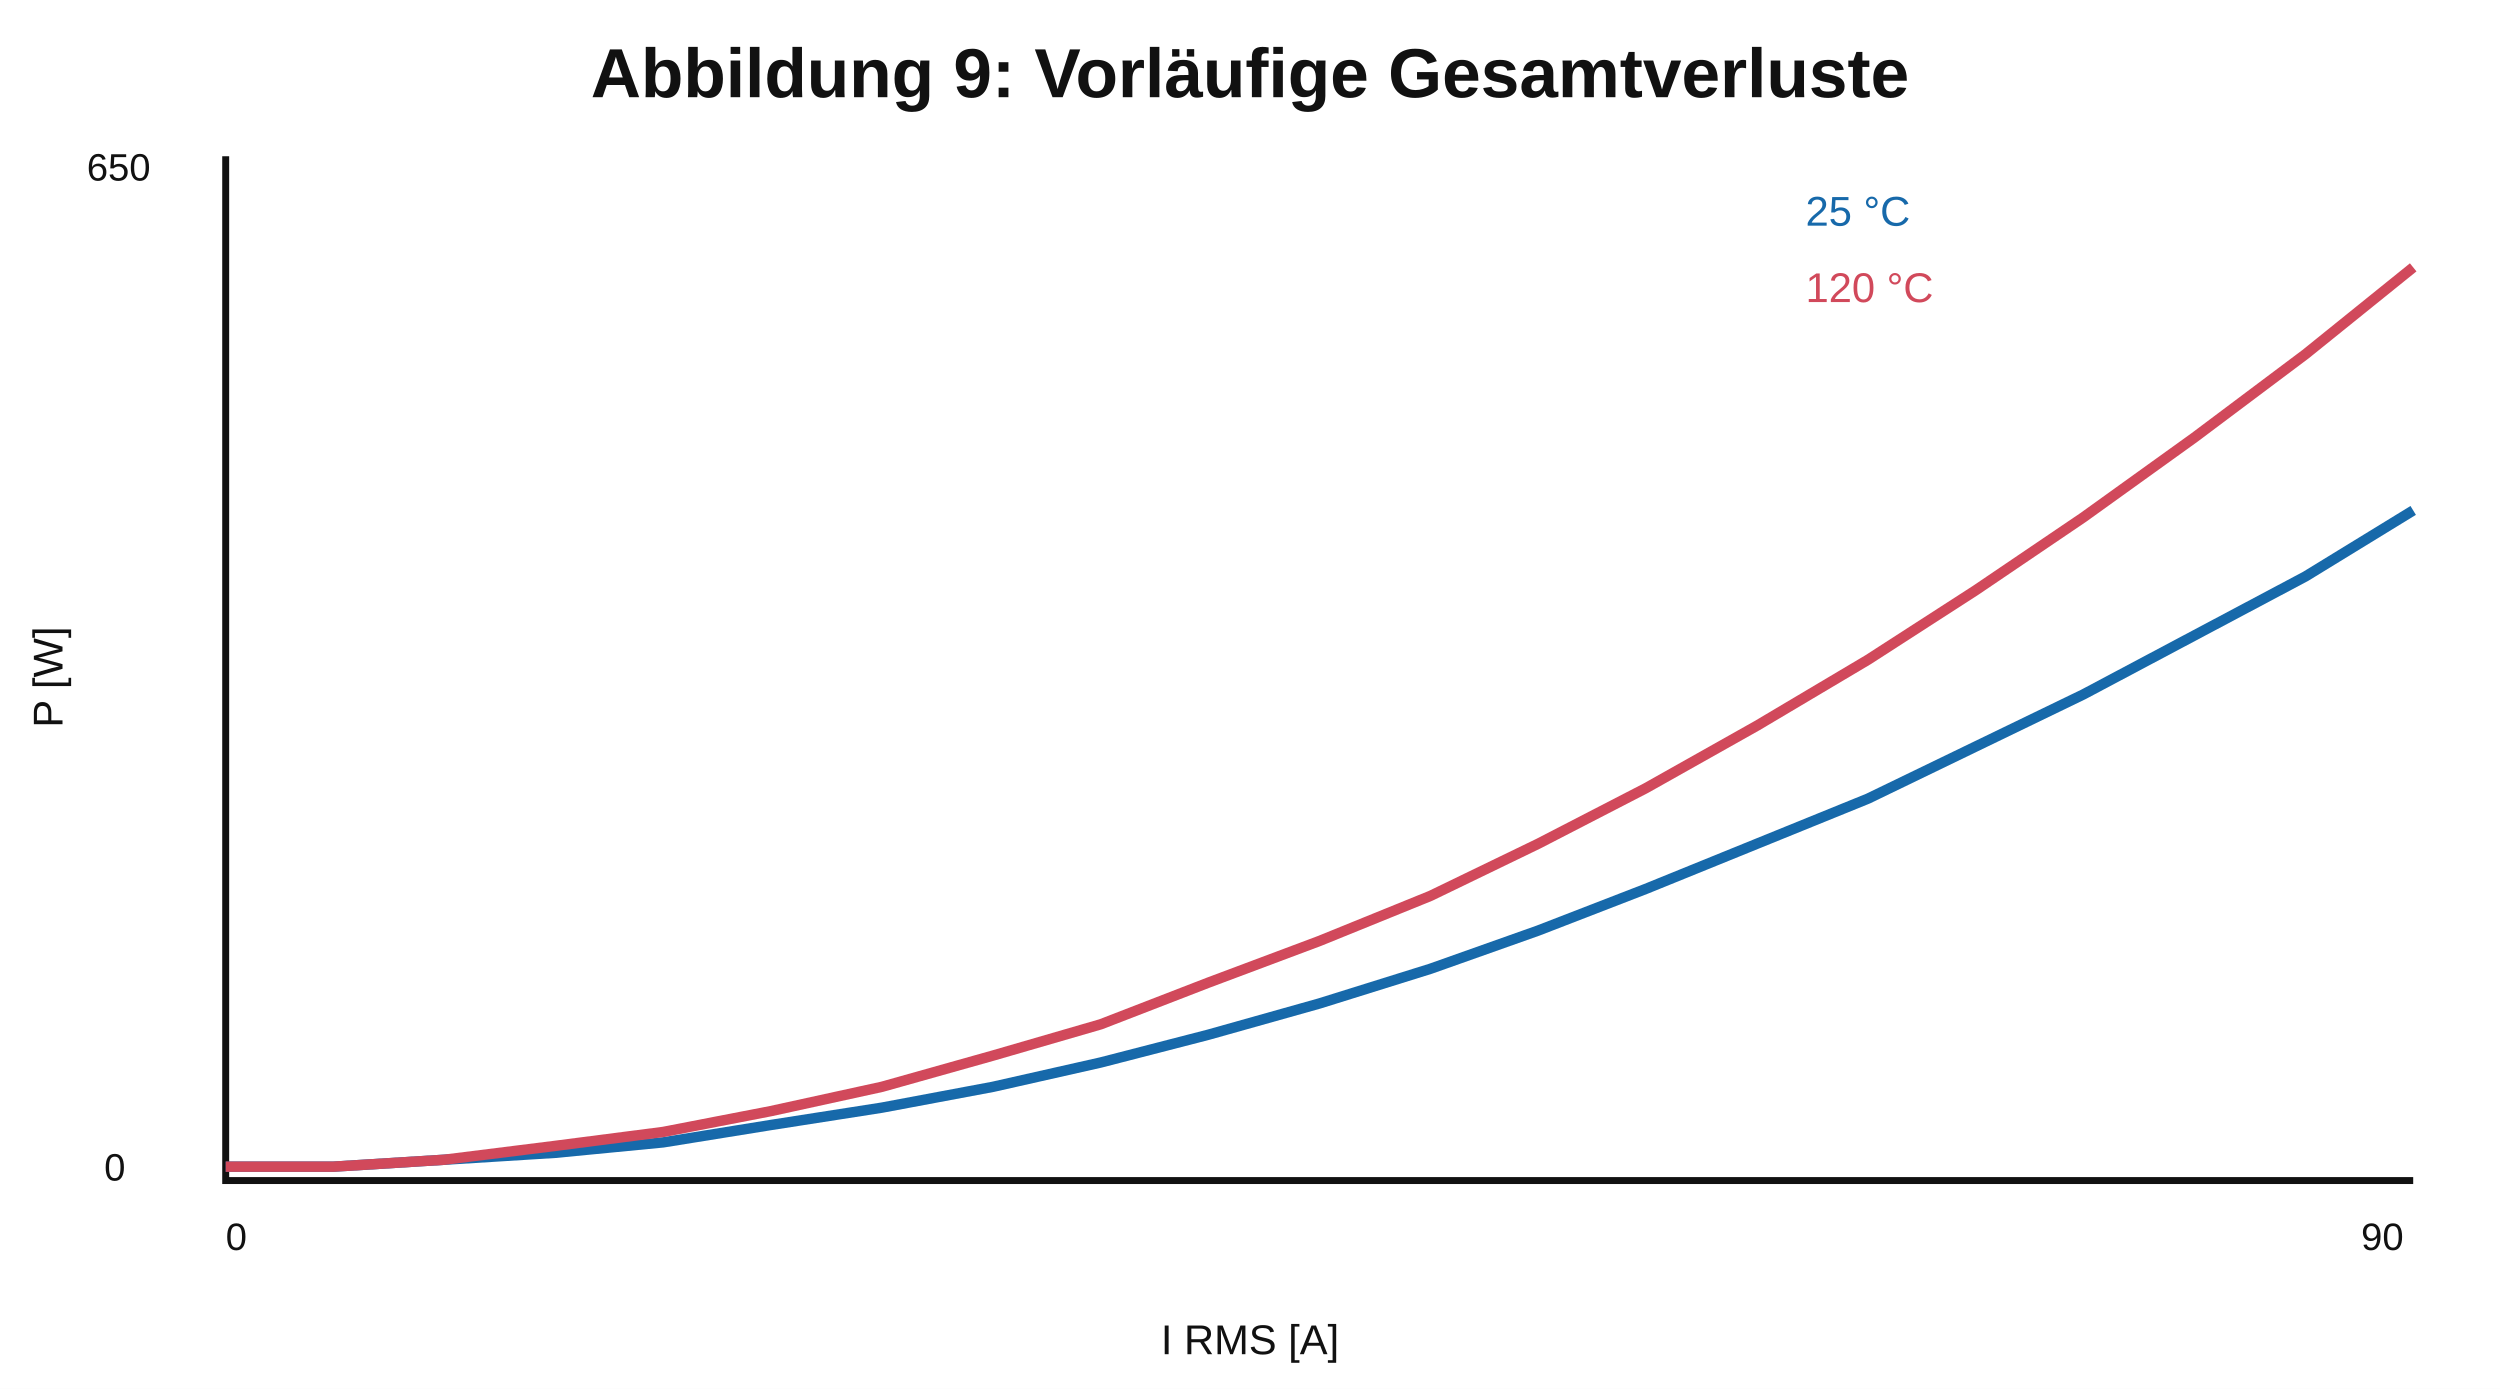
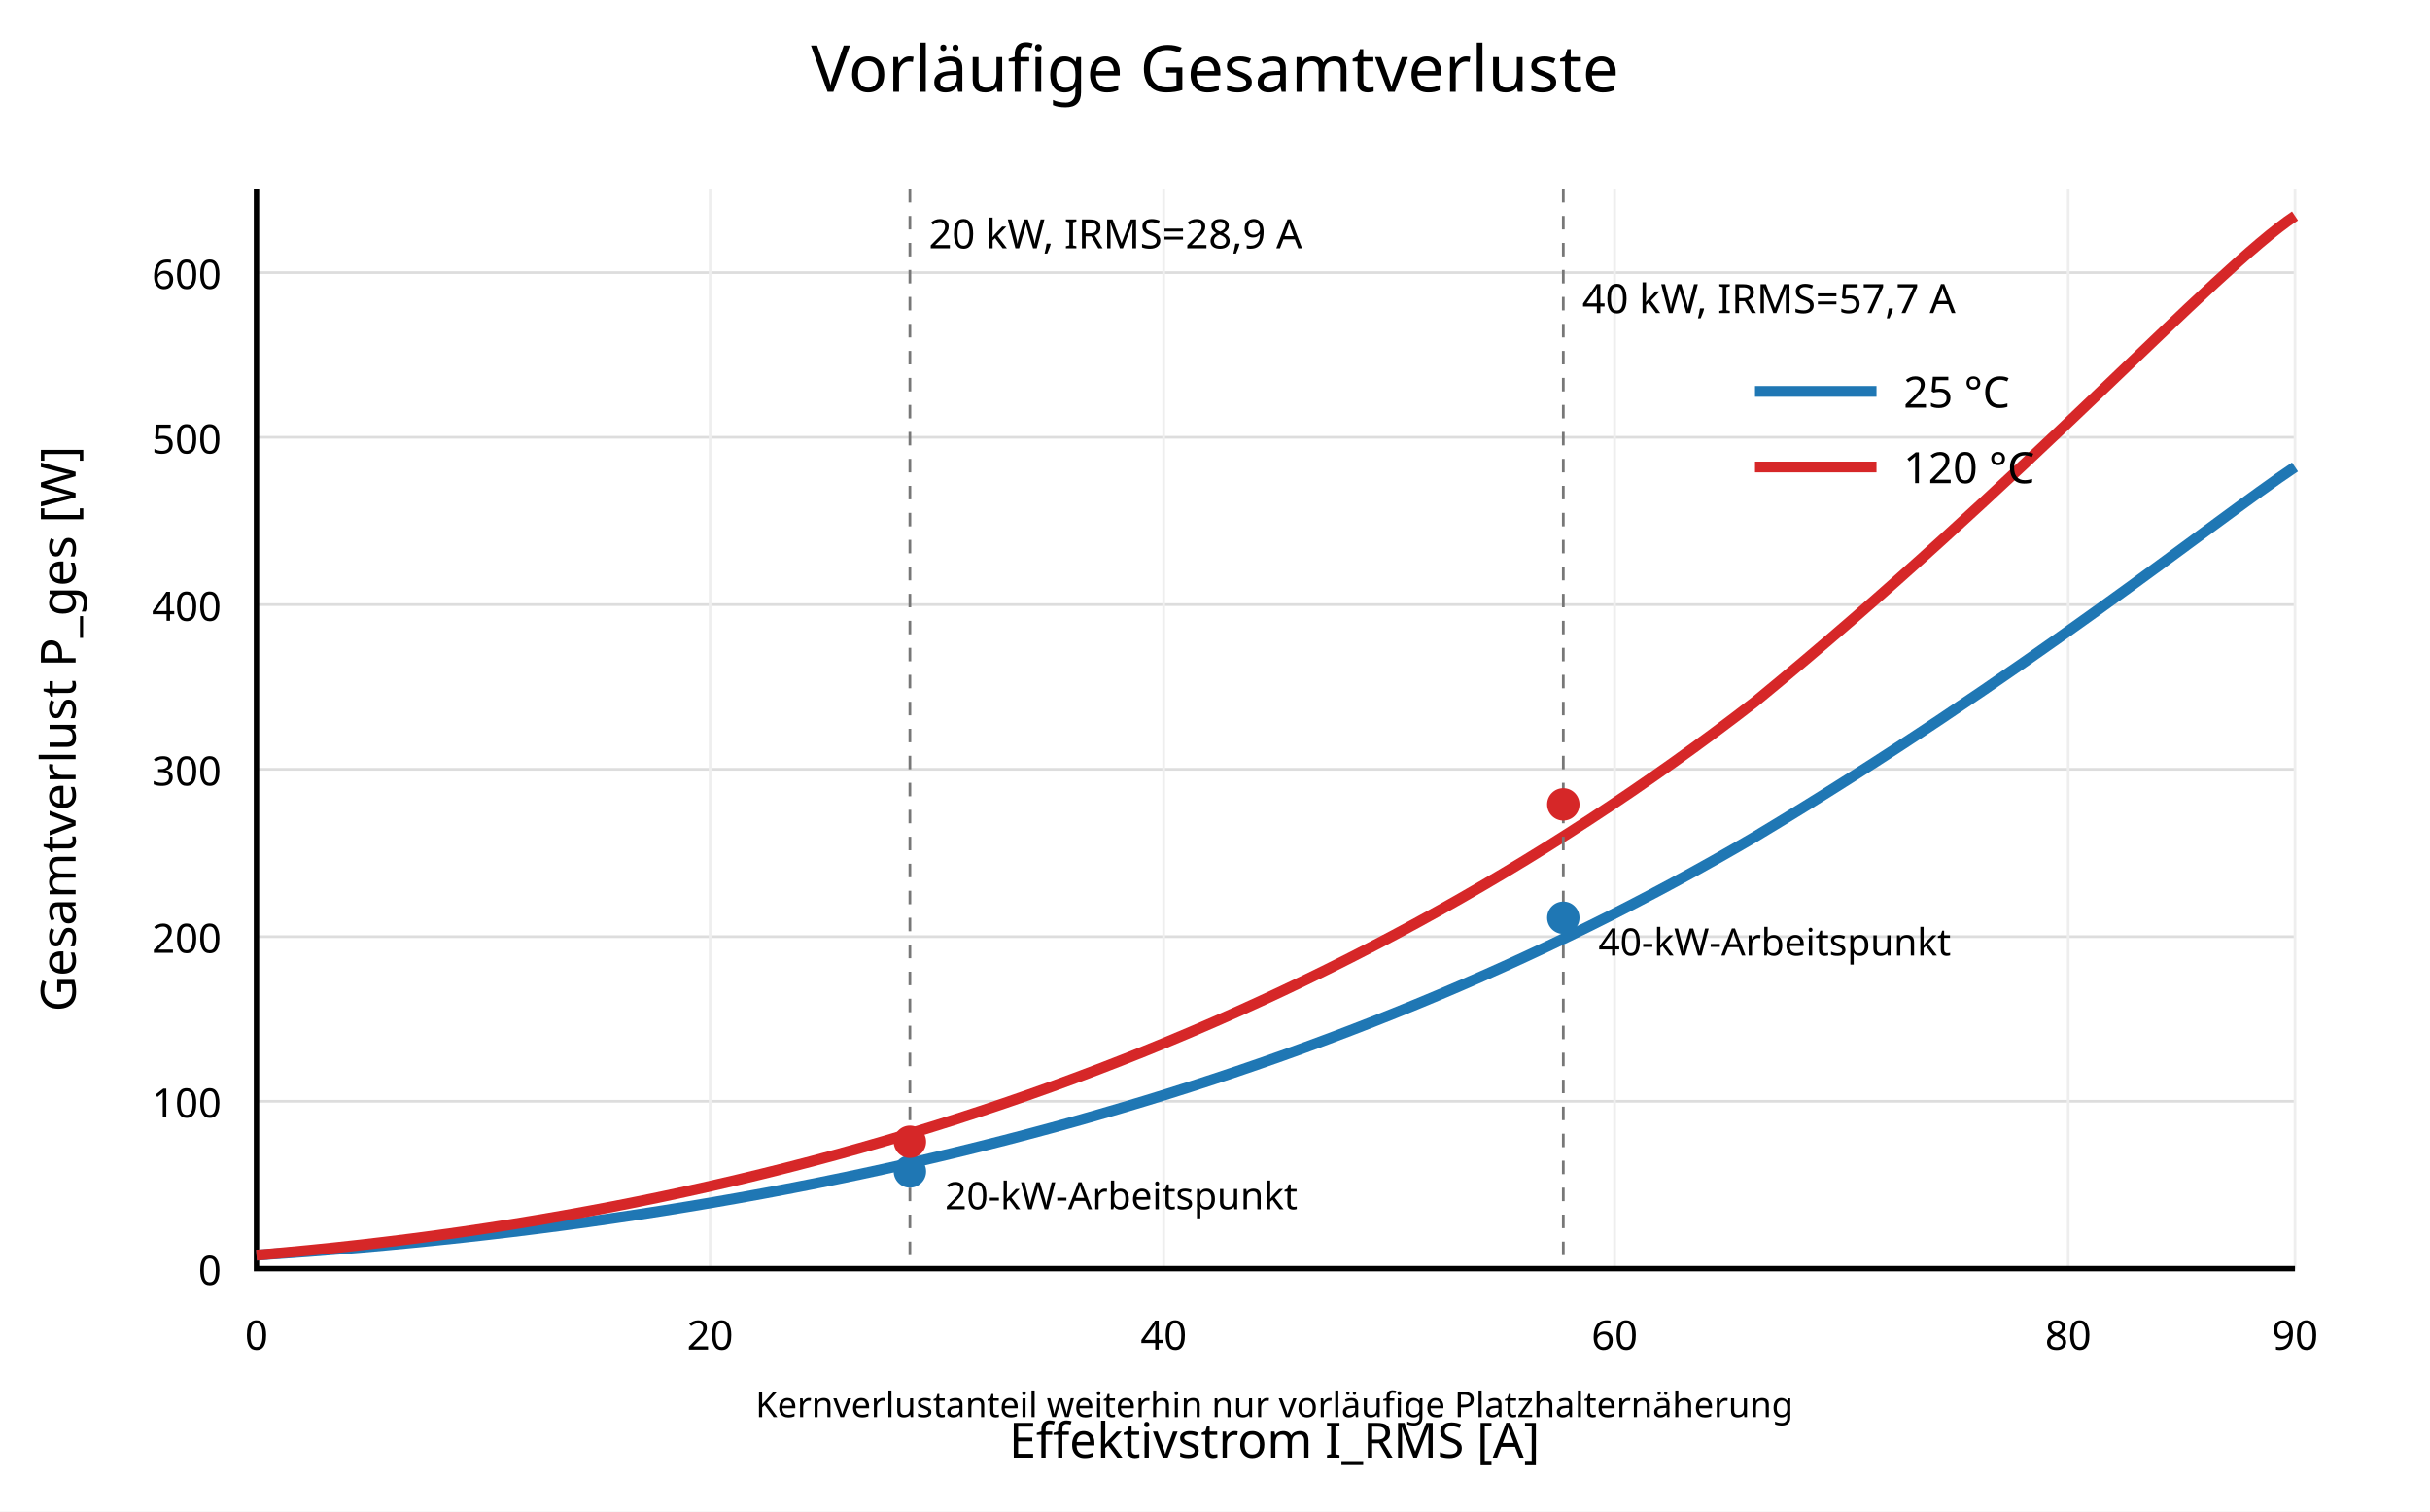
- <svg xmlns="http://www.w3.org/2000/svg" viewBox="0 0 720 400">
-   <rect width="100%" height="100%" fill="white" />
-   <g font-family="Arial" fill="#111">
-     <text x="360" y="28" text-anchor="middle" font-size="20" font-weight="700">Abbildung 9: Vorläufige Gesamtverluste</text>
-     <path d="M65 45V340H695" fill="none" stroke="#111" stroke-width="2" />
-     <text x="360" y="390" text-anchor="middle">I RMS [A]</text>
-     <text x="18" y="195" transform="rotate(-90 18 195)" text-anchor="middle">P [W]</text>
-     <polyline points="65,336 96,336 128,334 160,332 191,329 222,324 254,319 286,313 317,306 348,298 380,289 412,279 443,268 474,256 506,243 538,230 569,215 600,200 632,183 664,166 695,147" fill="none" stroke="#1769aa" stroke-width="3" />
-     <text x="520" y="65" fill="#1769aa">25 °C</text>
-     <polyline points="65,336 96,336 128,334 160,330 191,326 222,320 254,313 286,304 317,295 348,283 380,271 412,258 443,243 474,227 506,209 538,190 569,170 600,149 632,126 664,102 695,77" fill="none" stroke="#d1495b" stroke-width="3" />
-     <text x="520" y="87" fill="#d1495b">120 °C</text>
-     <text x="65" y="360" font-size="11">0</text>
-     <text x="680" y="360" font-size="11">90</text>
-     <text x="30" y="340" font-size="11">0</text>
-     <text x="25" y="52" font-size="11">650</text>
+ <svg xmlns="http://www.w3.org/2000/svg" viewBox="0 0 900 560">
+   <rect width="900" height="560" fill="white" />
+   <text x="450" y="34" text-anchor="middle" font-family="sans-serif" font-size="24">Vorläufige Gesamtverluste</text>
+   <g stroke="#ddd">
+     <line x1="95" y1="470" x2="850" y2="470" />
+     <line x1="95" y1="408" x2="850" y2="408" />
+     <line x1="95" y1="347" x2="850" y2="347" />
+     <line x1="95" y1="285" x2="850" y2="285" />
+     <line x1="95" y1="224" x2="850" y2="224" />
+     <line x1="95" y1="162" x2="850" y2="162" />
+     <line x1="95" y1="101" x2="850" y2="101" />
  </g>
+   <g stroke="#eee">
+     <line x1="95" y1="70" x2="95" y2="470" />
+     <line x1="263" y1="70" x2="263" y2="470" />
+     <line x1="431" y1="70" x2="431" y2="470" />
+     <line x1="598" y1="70" x2="598" y2="470" />
+     <line x1="766" y1="70" x2="766" y2="470" />
+     <line x1="850" y1="70" x2="850" y2="470" />
+   </g>
+   <path d="M95 70V470H850" fill="none" stroke="black" stroke-width="2" />
+   <g font-family="sans-serif" font-size="15">
+     <text x="82" y="476" text-anchor="end">0</text>
+     <text x="82" y="414" text-anchor="end">100</text>
+     <text x="82" y="353" text-anchor="end">200</text>
+     <text x="82" y="291" text-anchor="end">300</text>
+     <text x="82" y="230" text-anchor="end">400</text>
+     <text x="82" y="168" text-anchor="end">500</text>
+     <text x="82" y="107" text-anchor="end">600</text>
+     <text x="95" y="500" text-anchor="middle">0</text>
+     <text x="263" y="500" text-anchor="middle">20</text>
+     <text x="431" y="500" text-anchor="middle">40</text>
+     <text x="598" y="500" text-anchor="middle">60</text>
+     <text x="766" y="500" text-anchor="middle">80</text>
+     <text x="850" y="500" text-anchor="middle">90</text>
+   </g>
+   <path d="M95 465 C300 452 490 404 650 310 C750 250 820 193 850 173" fill="none" stroke="#1f77b4" stroke-width="4" />
+   <path d="M95 465 C300 448 490 384 650 260 C750 178 820 100 850 80" fill="none" stroke="#d62728" stroke-width="4" />
+   <line x1="337" y1="70" x2="337" y2="470" stroke="#777" stroke-dasharray="5 5" />
+   <text x="344" y="92" font-family="sans-serif" font-size="15">20 kW, IRMS=28,9 A</text>
+   <line x1="579" y1="70" x2="579" y2="470" stroke="#777" stroke-dasharray="5 5" />
+   <text x="586" y="116" font-family="sans-serif" font-size="15">40 kW, IRMS=57,7 A</text>
+   <circle cx="337" cy="434" r="6" fill="#1f77b4" />
+   <circle cx="337" cy="423" r="6" fill="#d62728" />
+   <circle cx="579" cy="340" r="6" fill="#1f77b4" />
+   <circle cx="579" cy="298" r="6" fill="#d62728" />
+   <text x="350" y="448" font-family="sans-serif" font-size="14">20-kW-Arbeitspunkt</text>
+   <text x="592" y="354" font-family="sans-serif" font-size="14">40-kW-Arbeitspunkt</text>
+   <line x1="650" y1="145" x2="695" y2="145" stroke="#1f77b4" stroke-width="4" />
+   <text x="705" y="151" font-family="sans-serif" font-size="16">25 °C</text>
+   <line x1="650" y1="173" x2="695" y2="173" stroke="#d62728" stroke-width="4" />
+   <text x="705" y="179" font-family="sans-serif" font-size="16">120 °C</text>
+   <text x="472" y="540" text-anchor="middle" font-family="sans-serif" font-size="18">Effektivstrom I_RMS [A]</text>
+   <text transform="translate(28 270) rotate(-90)" text-anchor="middle" font-family="sans-serif" font-size="18">Gesamtverlust P_ges [W]</text>
+   <text x="472" y="525" text-anchor="middle" font-family="sans-serif" font-size="13">Kernverlustanteil weiterhin nur vorläufige Platzhalternäherung</text>
</svg>
